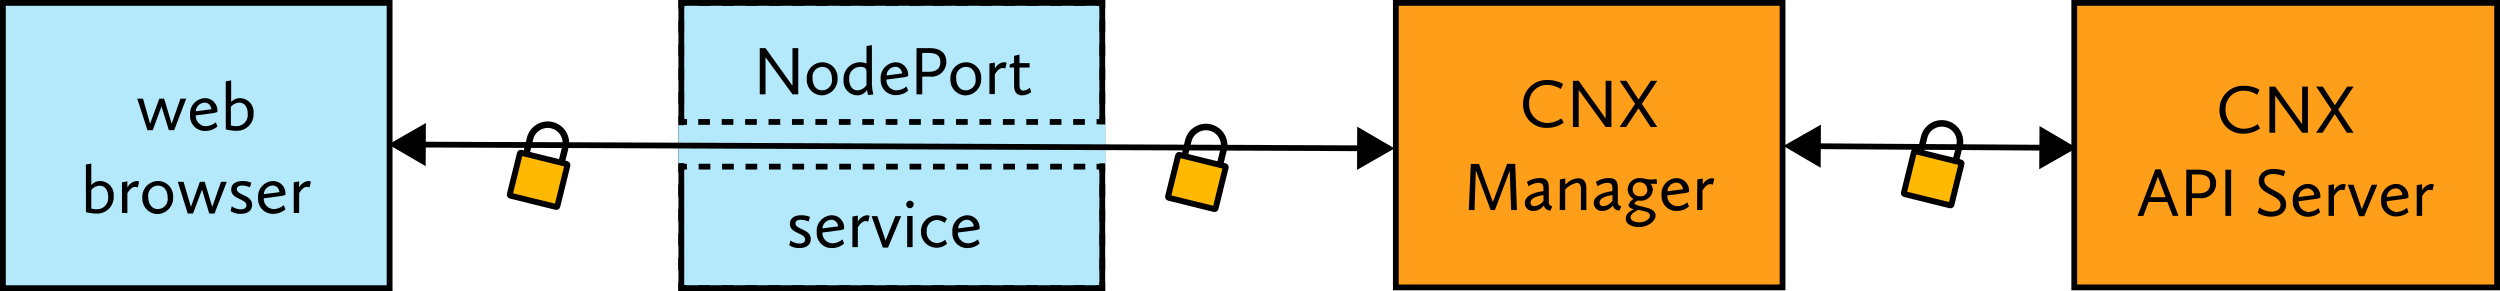
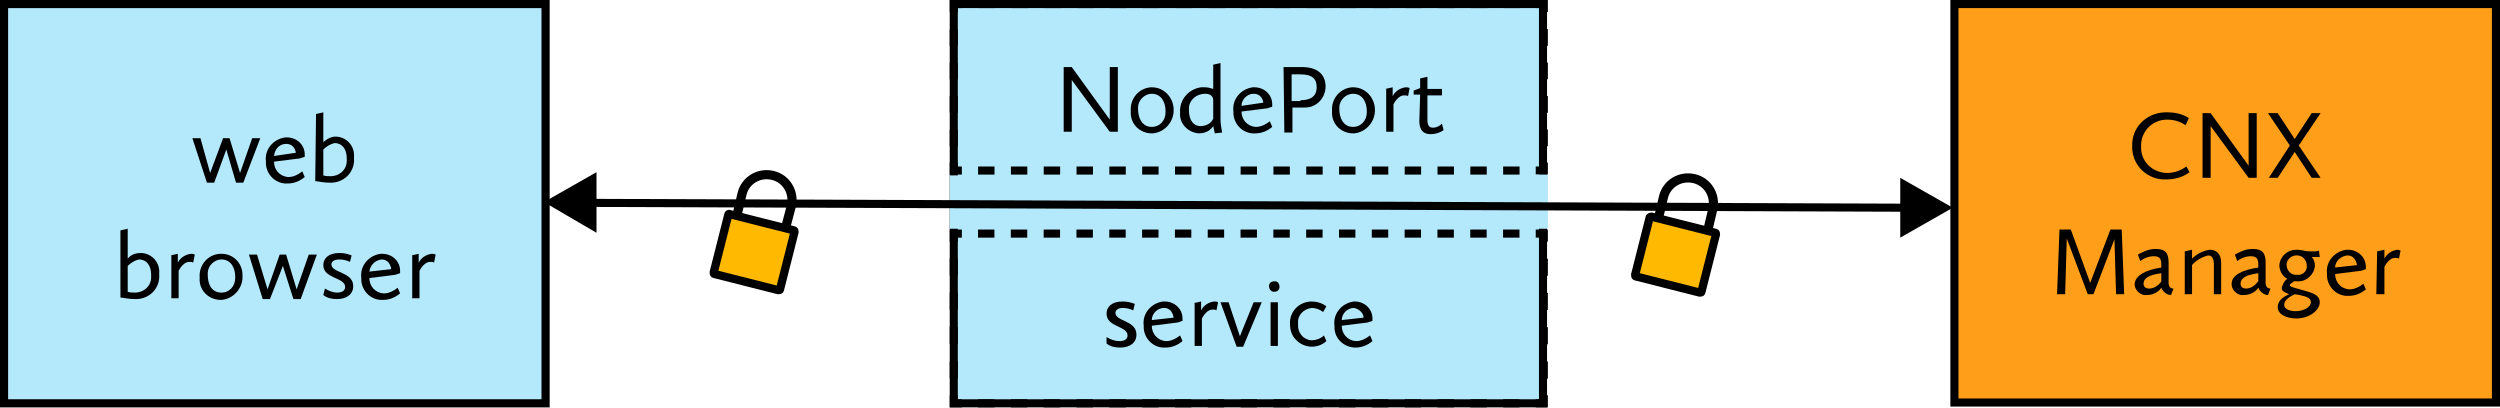
- <svg xmlns="http://www.w3.org/2000/svg" id="Layer_1" data-name="Layer 1" viewBox="0 0 433.13 50.3">
-   <defs>
-     <style>.cls-1,.cls-13,.cls-5{fill:#b4e9fc;}.cls-1,.cls-10,.cls-11,.cls-12,.cls-2,.cls-3,.cls-4,.cls-5,.cls-6,.cls-7,.cls-8,.cls-9{stroke:#000;}.cls-1,.cls-10,.cls-2,.cls-3,.cls-4,.cls-5,.cls-6,.cls-7,.cls-8,.cls-9{stroke-miterlimit:10;}.cls-1{stroke-width:1px;}.cls-10,.cls-11,.cls-2,.cls-3,.cls-4,.cls-6,.cls-7,.cls-8{fill:none;}.cls-2,.cls-3,.cls-4{stroke-width:1px;}.cls-3{stroke-dasharray:2.03 2.03;}.cls-4{stroke-dasharray:2.12 2.12;}.cls-5{stroke-width:1.01px;}.cls-6,.cls-7,.cls-8{stroke-width:1px;}.cls-7{stroke-dasharray:2.03 2.03;}.cls-8{stroke-dasharray:2.07 2.07;}.cls-9{fill:#ff9e19;}.cls-11{stroke-width:1.13px;}.cls-12{fill:#ffb900;stroke-width:1.02px;}</style>
-   </defs>
-   <rect class="cls-1" x="118.04" y="0.5" width="72.93" height="49.42" />
-   <polyline class="cls-2" points="190.98 48.91 190.98 49.91 189.98 49.91" />
-   <line class="cls-3" x1="187.95" y1="49.92" x2="120.02" y2="49.92" />
-   <polyline class="cls-2" points="119.01 49.91 118.01 49.91 118.01 48.91" />
-   <line class="cls-4" x1="118.01" y1="46.8" x2="118.01" y2="30.93" />
-   <polyline class="cls-2" points="118.01 29.88 118.01 28.87 119.01 28.87" />
-   <line class="cls-3" x1="121.04" y1="28.87" x2="188.96" y2="28.87" />
-   <polyline class="cls-2" points="189.98 28.87 190.98 28.87 190.98 29.88" />
-   <line class="cls-4" x1="190.98" y1="31.99" x2="190.98" y2="47.86" />
-   <rect class="cls-5" x="0.5" y="0.5" width="67" height="49.43" />
-   <path d="M23.78,17.1h1L26,21.44,27.6,17.1h.84l1.3,4.34,1.52-4.34h1l-2.09,5.46h-.91l-1.28-4.11-1.52,4.11h-.91Z" />
-   <path d="M35.5,17a2.14,2.14,0,0,1,2.16,2.41l-.58.17L33.91,20a1.79,1.79,0,0,0,1.79,1.87,2.89,2.89,0,0,0,1.69-.68l.28.72a3.11,3.11,0,0,1-2.07.78,2.56,2.56,0,0,1-2.67-2.72A2.7,2.7,0,0,1,35.5,17Zm-1.58,2.28,2.71-.35s-.11-1.15-1.19-1.15A1.58,1.58,0,0,0,33.92,19.24Z" />
-   <path d="M39.11,14.1l.94-.17v3.73A2,2,0,0,1,41.6,17a2.4,2.4,0,0,1,2.33,2.66,2.86,2.86,0,0,1-3,3,7.9,7.9,0,0,1-1.81-.24ZM40,18.49v3.25a3.65,3.65,0,0,0,.92.12,1.94,1.94,0,0,0,2-2.18c0-1.19-.6-1.91-1.46-1.91A2.06,2.06,0,0,0,40,18.49Z" />
-   <path d="M14.88,28.5l.94-.17v3.73a2,2,0,0,1,1.56-.71A2.4,2.4,0,0,1,19.7,34a2.86,2.86,0,0,1-3,3,7.88,7.88,0,0,1-1.81-.24Zm.94,4.39v3.25a3.64,3.64,0,0,0,.92.12,1.94,1.94,0,0,0,2-2.18c0-1.19-.6-1.91-1.46-1.91A2.06,2.06,0,0,0,15.81,32.89Z" />
-   <path d="M21.13,31.59l.94-.17v1.07a2,2,0,0,1,1.57-1.13.92.92,0,0,1,.47.11l-.24,1a1.45,1.45,0,0,0-.46-.1c-.62,0-1.13.73-1.34,1.1V36.9h-.94Z" />
-   <path d="M27.37,31.36A2.63,2.63,0,0,1,30,34.09a2.81,2.81,0,0,1-2.7,3,2.68,2.68,0,0,1-2.64-2.82A2.73,2.73,0,0,1,27.37,31.36Zm0,4.87a1.75,1.75,0,0,0,1.68-2c0-1-.48-2.08-1.69-2.08a1.72,1.72,0,0,0-1.68,1.94C25.67,35.17,26.18,36.23,27.36,36.23Z" />
-   <path d="M30.8,31.5h1l1.28,4.34,1.55-4.34h.84l1.3,4.34,1.52-4.34h1L37.16,37h-.91L35,32.85,33.44,37h-.91Z" />
-   <path d="M40.15,35.74a2.81,2.81,0,0,0,1.55.53c.67,0,1-.29,1-.71,0-1.15-2.65-1-2.65-2.71,0-.82.59-1.49,2-1.49a3.57,3.57,0,0,1,1.5.3l-.25.79a3.49,3.49,0,0,0-1.32-.31c-.65,0-.95.26-.95.64,0,1.1,2.65.92,2.65,2.71,0,1-.76,1.56-2,1.56a3,3,0,0,1-1.73-.48Z" />
-   <path d="M47.29,31.36a2.14,2.14,0,0,1,2.16,2.41l-.58.17-3.18.42a1.79,1.79,0,0,0,1.79,1.87,2.89,2.89,0,0,0,1.69-.68l.28.72a3.11,3.11,0,0,1-2.07.78,2.56,2.56,0,0,1-2.67-2.72A2.7,2.7,0,0,1,47.29,31.36Zm-1.58,2.28,2.71-.35s-.11-1.15-1.19-1.15A1.58,1.58,0,0,0,45.71,33.64Z" />
-   <path d="M50.89,31.59l.94-.17v1.07a2,2,0,0,1,1.57-1.13.92.92,0,0,1,.47.11l-.24,1a1.45,1.45,0,0,0-.46-.1c-.62,0-1.13.73-1.34,1.1V36.9h-.94Z" />
-   <polyline class="cls-6" points="190.98 20.13 190.98 21.13 189.98 21.13" />
-   <line class="cls-7" x1="187.96" y1="21.13" x2="120.05" y2="21.13" />
-   <polyline class="cls-6" points="119.03 21.13 118.03 21.13 118.03 20.13" />
-   <line class="cls-8" x1="118.03" y1="18.06" x2="118.03" y2="2.54" />
-   <polyline class="cls-6" points="118.03 1.5 118.03 0.5 119.03 0.5" />
-   <line class="cls-7" x1="121.06" y1="0.5" x2="188.97" y2="0.5" />
-   <polyline class="cls-6" points="189.98 0.5 190.98 0.5 190.98 1.5" />
-   <line class="cls-8" x1="190.98" y1="3.57" x2="190.98" y2="19.09" />
-   <path d="M131.63,8.34h1l4.67,6.52V8.34h1v8h-1l-4.67-6.43v6.43h-1Z" />
-   <path d="M142.46,10.79a2.63,2.63,0,0,1,2.65,2.73,2.81,2.81,0,0,1-2.7,3,2.68,2.68,0,0,1-2.64-2.82A2.73,2.73,0,0,1,142.46,10.79Zm0,4.87a1.75,1.75,0,0,0,1.68-2c0-1-.48-2.08-1.69-2.08a1.72,1.72,0,0,0-1.68,1.94C140.76,14.61,141.27,15.66,142.45,15.66Z" />
-   <path d="M149.12,10.79a2.7,2.7,0,0,1,1,.19v-3l.94-.17v6.9a9.24,9.24,0,0,0,.24,1.67l-.92.08s-.11-.49-.17-.86a2,2,0,0,1-1.75.92,2.42,2.42,0,0,1-2.31-2.66A2.86,2.86,0,0,1,149.12,10.79Zm1,3.89V12.35c0-.6-.52-.77-1-.77a1.93,1.93,0,0,0-2,2.17c0,1.2.62,1.91,1.44,1.91A2,2,0,0,0,150.16,14.68Z" />
-   <path d="M155.17,10.79a2.14,2.14,0,0,1,2.16,2.41l-.58.17-3.18.42a1.79,1.79,0,0,0,1.79,1.87,2.89,2.89,0,0,0,1.69-.68l.28.72a3.11,3.11,0,0,1-2.08.78,2.56,2.56,0,0,1-2.67-2.72A2.7,2.7,0,0,1,155.17,10.79Zm-1.58,2.28,2.71-.35s-.11-1.15-1.19-1.15A1.58,1.58,0,0,0,153.59,13.07Z" />
-   <path d="M158.79,8.34h2.32c2.06,0,2.85,1.09,2.85,2.36a2.55,2.55,0,0,1-2.85,2.57h-1.33v3.07h-1Zm2.13,4.1c1.36,0,2-.62,2-1.65s-.52-1.62-2-1.62h-1.15v3.27Z" />
-   <path d="M167.35,10.79A2.63,2.63,0,0,1,170,13.53a2.81,2.81,0,0,1-2.7,3,2.68,2.68,0,0,1-2.64-2.82A2.73,2.73,0,0,1,167.35,10.79Zm0,4.87a1.75,1.75,0,0,0,1.68-2c0-1-.48-2.08-1.69-2.08a1.72,1.72,0,0,0-1.68,1.94C165.65,14.61,166.16,15.66,167.34,15.66Z" />
-   <path d="M171.42,11l.94-.17v1.07a2,2,0,0,1,1.57-1.13.92.92,0,0,1,.47.11l-.24,1a1.45,1.45,0,0,0-.46-.1c-.62,0-1.13.73-1.34,1.1v3.42h-.94Z" />
-   <path d="M175.69,11.69h-.77v-.5l.77-.31V9.68l.94-.23v1.49h1.75v.76h-1.75v3c0,.72.25,1,.66,1a2.12,2.12,0,0,0,1.14-.49l.23.76a2.67,2.67,0,0,1-1.56.55c-.85,0-1.4-.47-1.4-1.57Z" />
-   <rect class="cls-9" x="241.83" y="0.5" width="67" height="49.29" />
-   <path d="M268.16,13.86a5.25,5.25,0,0,1,2.65.68l-.4.89a4.11,4.11,0,0,0-2.33-.72A3.1,3.1,0,0,0,264.92,18a3.19,3.19,0,0,0,3.19,3.31,4.23,4.23,0,0,0,2.39-.8l.41.74a4.9,4.9,0,0,1-2.88.91,4,4,0,0,1-4.16-4.09A4.09,4.09,0,0,1,268.16,13.86Z" />
-   <path d="M272.51,14h1l4.67,6.52V14h1v8h-1l-4.67-6.43V22h-1Z" />
-   <path d="M283.28,18l-2.67-4h1.16l2.1,3.23L286,14h1.13l-2.67,4,2.67,4h-1.16l-2.1-3.23L281.73,22H280.6Z" />
-   <path d="M254.82,28.4h1.42L258.65,35l2.45-6.61h1.42l.29,8h-1l-.25-6.8L259,36.4h-.74l-2.57-6.88-.22,6.88h-1Z" />
-   <path d="M267.41,33.11v-.2c0-.64,0-1.24-.89-1.24a3.19,3.19,0,0,0-1.69.6l-.29-.76a4.08,4.08,0,0,1,2.24-.66c1.18,0,1.56.5,1.56,1.72V35a.64.64,0,0,0,.6.72l-.31.76a1.16,1.16,0,0,1-1.16-.88,2.18,2.18,0,0,1-1.79.94,1.36,1.36,0,0,1-1.51-1.36C264.17,34.07,265.36,33.38,267.41,33.11Zm0,1.68v-1c-1.52.25-2.24.64-2.24,1.33,0,.42.31.6.71.6A2.16,2.16,0,0,0,267.41,34.79Z" />
-   <path d="M270.25,31.09l.94-.17V32a3.34,3.34,0,0,1,2.23-1.12c.8,0,1.42.46,1.42,1.62V36.4h-.94V32.74c0-.8-.32-1.06-.73-1.06a3.78,3.78,0,0,0-2,1.15V36.4h-.94Z" />
-   <path d="M279.36,33.11v-.2c0-.64,0-1.24-.89-1.24a3.19,3.19,0,0,0-1.69.6l-.29-.76a4.08,4.08,0,0,1,2.24-.66c1.17,0,1.56.5,1.56,1.72V35a.64.64,0,0,0,.6.72l-.31.76a1.16,1.16,0,0,1-1.16-.88,2.18,2.18,0,0,1-1.79.94,1.36,1.36,0,0,1-1.51-1.36C276.12,34.07,277.31,33.38,279.36,33.11Zm0,1.68v-1c-1.52.25-2.24.64-2.24,1.33,0,.42.31.6.71.6A2.16,2.16,0,0,0,279.36,34.79Z" />
-   <path d="M283,34.47a1.9,1.9,0,0,1-1-1.73,2,2,0,0,1,2.23-1.88c.62,0,1,.23,1.55.23h.58A2.59,2.59,0,0,0,287,31l.08.84h-.68l-.44,0a1.58,1.58,0,0,1,.41,1.06,2.07,2.07,0,0,1-2.29,1.87,2.43,2.43,0,0,1-.43,0c-.25.18-.48.35-.48.5s.56.35,1.58.58,2.09.52,2.09,1.5-1.34,2-2.88,2c-1.16,0-2.3-.48-2.3-1.44s.79-1.33,1.4-1.64c-.53-.16-.9-.37-.9-.73S282.61,34.7,283,34.47Zm1,4.05c1,0,1.85-.54,1.85-1.14s-.62-.72-1.44-.9l-.6-.12c-.64.35-1.32.71-1.32,1.31S283.4,38.52,284,38.52Zm1.38-5.64a1.26,1.26,0,0,0-1.27-1.31,1.17,1.17,0,0,0-1.24,1.22A1.16,1.16,0,0,0,284.17,34,1.11,1.11,0,0,0,285.42,32.89Z" />
-   <path d="M290.46,30.86a2.14,2.14,0,0,1,2.16,2.41l-.58.17-3.18.42a1.79,1.79,0,0,0,1.79,1.87,2.89,2.89,0,0,0,1.69-.68l.28.72a3.11,3.11,0,0,1-2.08.78,2.56,2.56,0,0,1-2.67-2.72A2.7,2.7,0,0,1,290.46,30.86Zm-1.58,2.28,2.71-.35s-.11-1.15-1.19-1.15A1.58,1.58,0,0,0,288.88,33.14Z" />
-   <path d="M294.06,31.09l.94-.17V32a2,2,0,0,1,1.57-1.13A.92.92,0,0,1,297,31l-.24,1a1.45,1.45,0,0,0-.46-.1c-.62,0-1.13.73-1.34,1.1V36.4h-.94Z" />
-   <rect class="cls-9" x="359.37" y="0.5" width="73.26" height="49.29" />
-   <path d="M388.82,14.86a5.26,5.26,0,0,1,2.65.68l-.4.89a4.11,4.11,0,0,0-2.33-.72A3.1,3.1,0,0,0,385.58,19a3.19,3.19,0,0,0,3.19,3.31,4.23,4.23,0,0,0,2.39-.8l.41.74a4.9,4.9,0,0,1-2.88.91,4,4,0,0,1-4.16-4.09A4.09,4.09,0,0,1,388.82,14.86Z" />
-   <path d="M393.18,15h1l4.67,6.52V15h1v8h-1l-4.67-6.43V23h-1Z" />
-   <path d="M403.94,19l-2.67-4h1.16l2.1,3.23L406.64,15h1.13l-2.67,4,2.67,4H406.6l-2.1-3.23L402.39,23h-1.13Z" />
-   <path d="M373.41,29.34h.95l3.07,8.06h-1L375.5,35h-3.26l-.9,2.41h-1Zm-.86,4.82h2.64l-1.32-3.53Z" />
-   <path d="M378.78,29.4h2.31c2.06,0,2.86,1.09,2.86,2.36a2.55,2.55,0,0,1-2.86,2.57h-1.33V37.4h-1Zm2.13,4.1c1.36,0,2-.62,2-1.65s-.52-1.62-2-1.62h-1.15V33.5Z" />
-   <path d="M385.55,29.4h1v8h-1Z" />
-   <path d="M391.43,35.95a3.78,3.78,0,0,0,2.09.72c.86,0,1.6-.4,1.6-1.16,0-1.82-3.8-1.71-3.8-4.16,0-1.16.94-2.09,2.6-2.09a6.74,6.74,0,0,1,2,.36l-.25.92a5,5,0,0,0-1.82-.41c-.89,0-1.57.37-1.57,1.1,0,1.86,3.8,1.66,3.8,4.2,0,1.39-1.19,2.11-2.63,2.11a4.23,4.23,0,0,1-2.31-.67Z" />
-   <path d="M399.83,31.86A2.14,2.14,0,0,1,402,34.27l-.58.17-3.18.42A1.79,1.79,0,0,0,400,36.73a2.89,2.89,0,0,0,1.69-.68l.28.72a3.11,3.11,0,0,1-2.07.78,2.56,2.56,0,0,1-2.67-2.72A2.7,2.7,0,0,1,399.83,31.86Zm-1.58,2.28,2.71-.35a1.24,1.24,0,0,0-1.19-1.15A1.58,1.58,0,0,0,398.24,34.14Z" />
-   <path d="M403.43,32.09l.94-.17V33a2,2,0,0,1,1.57-1.13.92.92,0,0,1,.47.11l-.24,1a1.45,1.45,0,0,0-.46-.1c-.62,0-1.13.73-1.34,1.1V37.4h-.94Z" />
-   <path d="M406.76,32h1l1.43,4.23,1.7-4.23h1l-2.28,5.46h-.89Z" />
-   <path d="M415.1,31.86a2.14,2.14,0,0,1,2.16,2.41l-.58.17-3.18.42a1.79,1.79,0,0,0,1.79,1.87A2.89,2.89,0,0,0,417,36l.28.72a3.11,3.11,0,0,1-2.08.78,2.56,2.56,0,0,1-2.67-2.72A2.7,2.7,0,0,1,415.1,31.86Zm-1.58,2.28,2.71-.35s-.11-1.15-1.19-1.15A1.58,1.58,0,0,0,413.52,34.14Z" />
-   <path d="M418.7,32.09l.94-.17V33a2,2,0,0,1,1.57-1.13.92.92,0,0,1,.47.11l-.24,1a1.45,1.45,0,0,0-.46-.1c-.62,0-1.13.73-1.34,1.1V37.4h-.94Z" />
-   <path d="M136.94,41.67a2.81,2.81,0,0,0,1.55.53c.67,0,1-.29,1-.71,0-1.15-2.65-1-2.65-2.71,0-.82.59-1.49,2-1.49a3.57,3.57,0,0,1,1.5.3l-.25.79a3.49,3.49,0,0,0-1.32-.31c-.65,0-.95.26-.95.64,0,1.1,2.65.92,2.65,2.71,0,1-.76,1.56-2,1.56a3,3,0,0,1-1.73-.48Z" />
-   <path d="M144.08,37.29a2.14,2.14,0,0,1,2.16,2.41l-.58.17-3.18.42a1.79,1.79,0,0,0,1.79,1.87,2.89,2.89,0,0,0,1.69-.68l.28.72a3.11,3.11,0,0,1-2.07.78,2.56,2.56,0,0,1-2.67-2.72A2.7,2.7,0,0,1,144.08,37.29Zm-1.58,2.28,2.71-.35s-.11-1.15-1.19-1.15A1.58,1.58,0,0,0,142.49,39.57Z" />
-   <path d="M147.68,37.52l.94-.17v1.07a2,2,0,0,1,1.57-1.13.92.92,0,0,1,.47.11l-.24,1a1.45,1.45,0,0,0-.46-.1c-.62,0-1.13.73-1.34,1.1v3.42h-.94Z" />
-   <path d="M151,37.44h1l1.43,4.23,1.7-4.23h1l-2.28,5.46h-.89Z" />
-   <path d="M157,35.42a.65.65,0,1,1,.65.65A.64.64,0,0,1,157,35.42Zm.17,2h.94v5.4h-.94Z" />
-   <path d="M162.32,37.29a2.65,2.65,0,0,1,1.76.59l-.42.73a2.27,2.27,0,0,0-1.4-.5,1.83,1.83,0,0,0-1.71,2,1.82,1.82,0,0,0,1.75,2,2.27,2.27,0,0,0,1.46-.58l.32.7a2.71,2.71,0,0,1-4.52-2.09A2.77,2.77,0,0,1,162.32,37.29Z" />
-   <path d="M167.55,37.29a2.14,2.14,0,0,1,2.16,2.41l-.58.17-3.18.42a1.79,1.79,0,0,0,1.79,1.87,2.89,2.89,0,0,0,1.69-.68l.28.72a3.11,3.11,0,0,1-2.07.78A2.56,2.56,0,0,1,165,40.26,2.7,2.7,0,0,1,167.55,37.29ZM166,39.57l2.71-.35a1.24,1.24,0,0,0-1.19-1.15A1.58,1.58,0,0,0,166,39.57Z" />
-   <line class="cls-10" x1="314.36" y1="25.33" x2="354.42" y2="25.59" />
-   <polygon points="315.43 29.07 308.98 25.29 315.48 21.59 315.43 29.07" />
-   <polygon points="353.3 29.32 359.8 25.62 353.35 21.84 353.3 29.32" />
+ <svg xmlns="http://www.w3.org/2000/svg" version="1.1" id="Layer_1" x="0px" y="0px" viewBox="0 0 309.3 50.4" style="enable-background:new 0 0 309.3 50.4;" xml:space="preserve">
+   <style type="text/css">
+ 	.st0{fill:#B4E9FC;stroke:#000000;stroke-miterlimit:10;}
+ 	.st1{fill:none;stroke:#000000;stroke-miterlimit:10;}
+ 	.st2{fill:none;stroke:#000000;stroke-miterlimit:10;stroke-dasharray:2.03,2.03;}
+ 	.st3{fill:none;stroke:#000000;stroke-miterlimit:10;stroke-dasharray:2.12,2.12;}
+ 	.st4{fill:#B4E9FC;stroke:#000000;stroke-width:1.01;stroke-miterlimit:10;}
+ 	.st5{fill:none;stroke:#000000;stroke-miterlimit:10;stroke-dasharray:2.07,2.07;}
+ 	.st6{fill:#FF9E19;stroke:#000000;stroke-miterlimit:10;}
+ 	.st7{fill:none;stroke:#000000;stroke-width:1.13;}
+ 	.st8{fill:#FFB900;stroke:#000000;stroke-width:1.02;}
+ 	.st9{fill:#B4E9FC;}
+ </style>
+   <rect x="118" y="0.5" class="st0" width="72.9" height="49.4" />
+   <polyline class="st1" points="191,48.9 191,49.9 190,49.9 " />
+   <line class="st2" x1="188" y1="49.9" x2="120" y2="49.9" />
+   <polyline class="st1" points="119,49.9 118,49.9 118,48.9 " />
+   <line class="st3" x1="118" y1="46.8" x2="118" y2="30.9" />
+   <polyline class="st1" points="118,29.9 118,28.9 119,28.9 " />
+   <line class="st2" x1="121" y1="28.9" x2="189" y2="28.9" />
+   <polyline class="st1" points="190,28.9 191,28.9 191,29.9 " />
+   <line class="st3" x1="191" y1="32" x2="191" y2="47.9" />
+   <rect x="0.5" y="0.5" class="st4" width="67" height="49.4" />
+   <path d="M23.8,17.1h1l1.2,4.3l1.6-4.3h0.8l1.3,4.3l1.5-4.3h1l-2.1,5.5h-0.9L28,18.5l-1.5,4.1h-0.9L23.8,17.1z" />
+   <path d="M35.5,17c1.2,0,2.2,0.9,2.2,2.1c0,0.1,0,0.2,0,0.3l-0.6,0.2L33.9,20c0,1,0.7,1.8,1.7,1.9c0,0,0.1,0,0.1,0  c0.6,0,1.2-0.3,1.7-0.7l0.3,0.7c-0.6,0.5-1.3,0.8-2.1,0.8c-1.4,0.1-2.6-1-2.7-2.4c0-0.1,0-0.2,0-0.3c-0.2-1.5,0.9-2.8,2.4-3  C35.4,17,35.5,17,35.5,17z M33.9,19.3l2.7-0.4c0,0-0.1-1.1-1.2-1.1C34.6,17.8,34,18.4,33.9,19.3L33.9,19.3z" />
+   <path d="M39.1,14.1l0.9-0.2v3.7c0.4-0.4,1-0.7,1.5-0.7c1.3,0,2.4,1.1,2.3,2.5c0,0.1,0,0.1,0,0.2c0.1,1.6-1.1,2.9-2.7,3  c-0.1,0-0.2,0-0.3,0c-0.6,0-1.2-0.1-1.8-0.2L39.1,14.1z M40,18.5v3.2c0.3,0.1,0.6,0.1,0.9,0.1c1.1,0,2-0.8,2-1.9c0-0.1,0-0.2,0-0.3  c0-1.2-0.6-1.9-1.5-1.9C40.9,17.8,40.4,18.1,40,18.5z" />
+   <path d="M14.9,28.5l0.9-0.2v3.7c0.4-0.5,1-0.7,1.6-0.7c1.3,0,2.4,1.1,2.3,2.5c0,0.1,0,0.1,0,0.2c0.1,1.6-1.1,2.9-2.7,3  c-0.1,0-0.2,0-0.3,0c-0.6,0-1.2-0.1-1.8-0.2L14.9,28.5z M15.8,32.9v3.2c0.3,0.1,0.6,0.1,0.9,0.1c1.1,0,2-0.8,2-1.9  c0-0.1,0-0.2,0-0.3c0-1.2-0.6-1.9-1.5-1.9C16.7,32.2,16.2,32.5,15.8,32.9L15.8,32.9z" />
+   <path d="M21.1,31.6l0.9-0.2v1.1c0.3-0.6,0.9-1,1.6-1.1c0.2,0,0.3,0,0.5,0.1l-0.2,1c-0.1-0.1-0.3-0.1-0.5-0.1c-0.6,0-1.1,0.7-1.3,1.1  v3.4h-0.9V31.6z" />
+   <path d="M27.4,31.4c1.5,0,2.6,1.2,2.6,2.6c0,0,0,0.1,0,0.1c0.1,1.5-1.1,2.9-2.6,3c0,0-0.1,0-0.1,0c-1.5,0-2.7-1.2-2.6-2.7  c0,0,0-0.1,0-0.1c-0.1-1.5,1-2.8,2.5-2.9C27.3,31.4,27.3,31.4,27.4,31.4z M27.4,36.2c1,0,1.7-0.8,1.7-1.8c0-0.1,0-0.1,0-0.2  c0-1-0.5-2.1-1.7-2.1c-0.9,0-1.7,0.8-1.7,1.7c0,0.1,0,0.1,0,0.2C25.7,35.2,26.2,36.2,27.4,36.2L27.4,36.2z" />
+   <path d="M30.8,31.5h1l1.3,4.3l1.5-4.3h0.8l1.3,4.3l1.5-4.3h1L37.2,37h-0.9L35,32.9L33.4,37h-0.9L30.8,31.5z" />
+   <path d="M40.2,35.7c0.5,0.3,1,0.5,1.5,0.5c0.7,0,1-0.3,1-0.7c0-1.2-2.7-1-2.7-2.7c0-0.8,0.6-1.5,2-1.5c0.5,0,1,0.1,1.5,0.3l-0.2,0.8  c-0.4-0.2-0.9-0.3-1.3-0.3c-0.7,0-1,0.3-1,0.6c0,1.1,2.7,0.9,2.7,2.7c0,1-0.8,1.6-2,1.6c-0.6,0-1.2-0.1-1.7-0.5L40.2,35.7z" />
+   <path d="M47.3,31.4c1.2,0,2.2,0.9,2.2,2.1c0,0.1,0,0.2,0,0.3l-0.6,0.2l-3.2,0.4c0,1,0.7,1.8,1.7,1.9c0,0,0.1,0,0.1,0  c0.6,0,1.2-0.3,1.7-0.7l0.3,0.7c-0.6,0.5-1.3,0.8-2.1,0.8c-1.4,0.1-2.6-1-2.7-2.4c0-0.1,0-0.2,0-0.3c-0.2-1.5,0.9-2.8,2.4-3  C47.2,31.4,47.2,31.4,47.3,31.4z M45.7,33.6l2.7-0.3c0,0-0.1-1.2-1.2-1.2C46.4,32.2,45.8,32.8,45.7,33.6z" />
+   <path d="M50.9,31.6l0.9-0.2v1.1c0.3-0.6,0.9-1,1.6-1.1c0.2,0,0.3,0,0.5,0.1l-0.2,1c-0.1-0.1-0.3-0.1-0.5-0.1c-0.6,0-1.1,0.7-1.3,1.1  v3.4h-0.9V31.6z" />
+   <polyline class="st1" points="191,20.1 191,21.1 190,21.1 " />
+   <line class="st2" x1="188" y1="21.1" x2="120.1" y2="21.1" />
+   <polyline class="st1" points="119,21.1 118,21.1 118,20.1 " />
+   <line class="st5" x1="118" y1="18.1" x2="118" y2="2.5" />
+   <polyline class="st1" points="118,1.5 118,0.5 119,0.5 " />
+   <line class="st2" x1="121.1" y1="0.5" x2="189" y2="0.5" />
+   <polyline class="st1" points="190,0.5 191,0.5 191,1.5 " />
+   <line class="st5" x1="191" y1="3.6" x2="191" y2="19.1" />
+   <path d="M131.6,8.3h1l4.7,6.5V8.3h1v8h-1l-4.7-6.4v6.4h-1V8.3z" />
+   <path d="M142.5,10.8c1.5,0,2.6,1.2,2.7,2.6c0,0,0,0.1,0,0.1c0.1,1.5-1.1,2.9-2.6,3c0,0-0.1,0-0.1,0c-1.5,0-2.7-1.2-2.6-2.7  c0,0,0-0.1,0-0.1c-0.1-1.5,1-2.8,2.5-2.9C142.4,10.8,142.4,10.8,142.5,10.8z M142.5,15.7c1,0,1.7-0.8,1.7-1.8c0-0.1,0-0.1,0-0.2  c0-1-0.5-2.1-1.7-2.1c-0.9,0-1.7,0.8-1.7,1.7c0,0.1,0,0.1,0,0.2C140.8,14.6,141.3,15.7,142.5,15.7L142.5,15.7z" />
+   <path d="M149.1,10.8c0.3,0,0.7,0.1,1,0.2V8l0.9-0.2v6.9c0,0.6,0.1,1.1,0.2,1.7l-0.9,0.1c0,0-0.1-0.5-0.2-0.9c-0.4,0.6-1,0.9-1.8,0.9  c-1.3-0.1-2.4-1.2-2.3-2.5c0,0,0-0.1,0-0.1c-0.1-1.6,1.1-2.9,2.6-3.1C148.9,10.8,149,10.8,149.1,10.8z M150.1,14.7v-2.3  c0-0.6-0.5-0.8-1-0.8c-1.1,0-2,0.8-2,1.8c0,0.1,0,0.2,0,0.3c0,1.2,0.6,1.9,1.4,1.9C149.2,15.6,149.8,15.3,150.1,14.7L150.1,14.7z" />
+   <path d="M155.2,10.8c1.2,0,2.2,0.9,2.2,2.1c0,0.1,0,0.2,0,0.3l-0.6,0.2l-3.2,0.4c0,1,0.7,1.8,1.7,1.9c0,0,0.1,0,0.1,0  c0.6,0,1.2-0.3,1.7-0.7l0.3,0.7c-0.6,0.5-1.3,0.8-2.1,0.8c-1.4,0.1-2.6-1-2.7-2.4c0-0.1,0-0.2,0-0.3c-0.2-1.5,0.9-2.8,2.4-3  C155.1,10.8,155.1,10.8,155.2,10.8z M153.6,13.1l2.7-0.4c0,0-0.1-1.1-1.2-1.1C154.3,11.6,153.6,12.3,153.6,13.1z" />
+   <path d="M158.8,8.3h2.3c2.1,0,2.9,1.1,2.9,2.4c0,1.4-1.1,2.6-2.5,2.6c-0.1,0-0.2,0-0.3,0h-1.3v3.1h-1L158.8,8.3z M160.9,12.4  c1.4,0,2-0.6,2-1.6s-0.5-1.6-2-1.6h-1.1v3.3H160.9z" />
+   <path d="M167.4,10.8c1.5,0,2.6,1.2,2.7,2.6c0,0,0,0.1,0,0.1c0.1,1.5-1.1,2.9-2.6,3c0,0-0.1,0-0.1,0c-1.5,0-2.7-1.2-2.6-2.7  c0,0,0-0.1,0-0.1c-0.1-1.5,1-2.8,2.5-2.9C167.3,10.8,167.3,10.8,167.4,10.8z M167.4,15.7c1,0,1.7-0.8,1.7-1.8c0-0.1,0-0.1,0-0.2  c0-1-0.5-2.1-1.7-2.1c-0.9,0-1.7,0.8-1.7,1.7c0,0.1,0,0.1,0,0.2C165.7,14.6,166.2,15.7,167.4,15.7L167.4,15.7z" />
+   <path d="M171.4,11l0.9-0.2v1.1c0.3-0.6,0.9-1,1.6-1.1c0.2,0,0.3,0,0.5,0.1l-0.2,1c-0.1-0.1-0.3-0.1-0.5-0.1c-0.6,0-1.1,0.7-1.3,1.1  v3.4h-0.9V11z" />
+   <path d="M175.7,11.7h-0.8v-0.5l0.8-0.3V9.7l0.9-0.2v1.5h1.8v0.8h-1.8v3c0,0.7,0.2,1,0.7,1c0.4,0,0.8-0.2,1.1-0.5l0.2,0.8  c-0.4,0.3-1,0.5-1.6,0.5c-0.9,0-1.4-0.5-1.4-1.6L175.7,11.7z" />
+   <rect x="241.8" y="0.5" class="st6" width="67" height="49.3" />
+   <path d="M268.2,13.9c0.9,0,1.8,0.2,2.6,0.7l-0.4,0.9c-0.7-0.5-1.5-0.7-2.3-0.7c-1.7,0-3.1,1.3-3.2,3c0,0.1,0,0.2,0,0.3  c-0.1,1.8,1.3,3.2,3.1,3.3c0,0,0.1,0,0.1,0c0.9,0,1.7-0.3,2.4-0.8l0.4,0.7c-0.8,0.6-1.8,0.9-2.9,0.9c-2.2,0.1-4.1-1.6-4.2-3.8  c0-0.1,0-0.2,0-0.3c-0.1-2.3,1.7-4.1,4-4.2C267.9,13.9,268.1,13.9,268.2,13.9z" />
+   <path d="M272.5,14h1l4.7,6.5V14h1v8h-1l-4.7-6.4V22h-1V14z" />
+   <path d="M283.3,18l-2.7-4h1.2l2.1,3.2L286,14h1.1l-2.7,4l2.7,4H286l-2.1-3.2l-2.1,3.2h-1.1L283.3,18z" />
+   <path d="M254.8,28.4h1.4l2.4,6.6l2.5-6.6h1.4l0.3,8h-1l-0.2-6.8l-2.6,6.8h-0.7l-2.6-6.9l-0.2,6.9h-1L254.8,28.4z" />
+   <path d="M267.4,33.1v-0.2c0-0.6,0-1.2-0.9-1.2c-0.6,0-1.2,0.2-1.7,0.6l-0.3-0.8c0.7-0.4,1.4-0.7,2.2-0.7c1.2,0,1.6,0.5,1.6,1.7V35  c0,0.4,0.2,0.7,0.6,0.7c0,0,0,0,0,0l-0.3,0.8c-0.5,0-1-0.4-1.2-0.9c-0.4,0.6-1.1,0.9-1.8,0.9c-0.7,0.1-1.4-0.5-1.5-1.2  c0-0.1,0-0.1,0-0.2C264.2,34.1,265.4,33.4,267.4,33.1z M267.4,34.8v-1c-1.5,0.2-2.2,0.6-2.2,1.3c0,0.4,0.3,0.6,0.7,0.6  C266.5,35.7,267.1,35.3,267.4,34.8z" />
+   <path d="M270.3,31.1l0.9-0.2V32c0.6-0.6,1.4-1,2.2-1.1c0.8,0,1.4,0.5,1.4,1.6v3.9h-0.9v-3.7c0-0.8-0.3-1.1-0.7-1.1  c-0.8,0.2-1.5,0.6-2,1.2v3.6h-0.9L270.3,31.1z" />
+   <path d="M279.4,33.1v-0.2c0-0.6,0-1.2-0.9-1.2c-0.6,0-1.2,0.2-1.7,0.6l-0.3-0.8c0.7-0.4,1.4-0.7,2.2-0.7c1.2,0,1.6,0.5,1.6,1.7V35  c0,0.4,0.2,0.7,0.6,0.7c0,0,0,0,0,0l-0.3,0.8c-0.5,0-1-0.4-1.2-0.9c-0.4,0.6-1.1,0.9-1.8,0.9c-0.7,0.1-1.4-0.5-1.5-1.2  c0-0.1,0-0.1,0-0.2C276.1,34.1,277.3,33.4,279.4,33.1z M279.4,34.8v-1c-1.5,0.2-2.2,0.6-2.2,1.3c0,0.4,0.3,0.6,0.7,0.6  C278.5,35.7,279,35.3,279.4,34.8z" />
+   <path d="M283,34.5c-0.6-0.3-1-1-1-1.7c0.1-1.1,1-1.9,2.1-1.9c0,0,0.1,0,0.1,0c0.6,0,1,0.2,1.5,0.2h0.6c0.2,0,0.4,0,0.6-0.1l0.1,0.8  h-0.7H286c0.3,0.3,0.4,0.7,0.4,1.1c-0.1,1.1-1.1,2-2.2,1.9c0,0,0,0,0,0c-0.1,0-0.3,0-0.4,0c-0.2,0.2-0.5,0.3-0.5,0.5  s0.6,0.3,1.6,0.6s2.1,0.5,2.1,1.5s-1.3,2-2.9,2c-1.2,0-2.3-0.5-2.3-1.4s0.8-1.3,1.4-1.6c-0.5-0.2-0.9-0.4-0.9-0.7  S282.6,34.7,283,34.5z M284,38.5c1,0,1.9-0.5,1.9-1.1s-0.6-0.7-1.4-0.9l-0.6-0.1c-0.6,0.3-1.3,0.7-1.3,1.3S283.4,38.5,284,38.5z   M285.4,32.9c0-0.7-0.5-1.3-1.2-1.3c0,0,0,0-0.1,0c-0.6,0-1.2,0.5-1.2,1.1c0,0,0,0.1,0,0.1c0,0.6,0.5,1.2,1.1,1.2c0.1,0,0.1,0,0.2,0  c0.6,0.1,1.2-0.4,1.2-1C285.4,33,285.4,32.9,285.4,32.9L285.4,32.9z" />
+   <path d="M290.5,30.9c1.2,0,2.2,0.9,2.2,2.1c0,0.1,0,0.2,0,0.3l-0.6,0.2l-3.2,0.4c0,1,0.7,1.8,1.7,1.9c0,0,0.1,0,0.1,0  c0.6,0,1.2-0.3,1.7-0.7l0.3,0.7c-0.6,0.5-1.3,0.8-2.1,0.8c-1.4,0.1-2.6-1-2.7-2.4c0-0.1,0-0.2,0-0.3c-0.2-1.5,0.9-2.8,2.4-3  C290.3,30.9,290.4,30.9,290.5,30.9z M288.9,33.1l2.7-0.3c0,0-0.1-1.2-1.2-1.2C289.6,31.7,288.9,32.3,288.9,33.1z" />
+   <path d="M294.1,31.1l0.9-0.2V32c0.3-0.6,0.9-1,1.6-1.1c0.2,0,0.3,0.1,0.4,0.1l-0.2,1c-0.1-0.1-0.3-0.1-0.5-0.1  c-0.6,0-1.1,0.7-1.3,1.1v3.4H294L294.1,31.1z" />
+   <path d="M136.9,41.7c0.5,0.3,1,0.5,1.6,0.5c0.7,0,1-0.3,1-0.7c0-1.2-2.6-1-2.6-2.7c0-0.8,0.6-1.5,2-1.5c0.5,0,1,0.1,1.5,0.3  l-0.2,0.8c-0.4-0.2-0.9-0.3-1.3-0.3c-0.6,0-0.9,0.3-0.9,0.6c0,1.1,2.6,0.9,2.6,2.7c0,1-0.8,1.6-2,1.6c-0.6,0-1.2-0.1-1.7-0.5  L136.9,41.7z" />
+   <path d="M144.1,37.3c1.2,0,2.2,0.9,2.2,2.1c0,0.1,0,0.2,0,0.3l-0.6,0.2l-3.2,0.4c0,1,0.7,1.8,1.7,1.9c0,0,0.1,0,0.1,0  c0.6,0,1.2-0.3,1.7-0.7l0.3,0.7c-0.6,0.5-1.3,0.8-2.1,0.8c-1.4,0.1-2.6-1-2.7-2.4c0-0.1,0-0.2,0-0.3c-0.2-1.5,0.9-2.8,2.4-3  C144,37.3,144,37.3,144.1,37.3z M142.5,39.6l2.7-0.3c0,0-0.1-1.2-1.2-1.2C143.2,38.1,142.5,38.8,142.5,39.6L142.5,39.6z" />
+   <path d="M147.7,37.5l0.9-0.2v1.1c0.3-0.6,0.9-1,1.6-1.1c0.2,0,0.3,0,0.5,0.1l-0.2,1c-0.1-0.1-0.3-0.1-0.5-0.1  c-0.6,0-1.1,0.7-1.3,1.1v3.4h-0.9V37.5z" />
+   <path d="M151,37.4h1l1.4,4.2l1.7-4.2h1l-2.3,5.5H153L151,37.4z" />
+   <path d="M157,35.4c0-0.4,0.3-0.6,0.7-0.6c0.4,0,0.6,0.3,0.6,0.7s-0.3,0.6-0.7,0.6l0,0C157.3,36.1,157,35.8,157,35.4  C157,35.4,157,35.4,157,35.4z M157.2,37.4h0.9v5.4h-0.9V37.4z" />
+   <path d="M162.3,37.3c0.6,0,1.3,0.2,1.8,0.6l-0.4,0.7c-0.4-0.3-0.9-0.5-1.4-0.5c-1,0.1-1.8,0.9-1.7,1.9c0,0,0,0,0,0.1  c-0.1,1,0.6,1.9,1.6,2c0,0,0.1,0,0.1,0c0.5,0,1.1-0.2,1.5-0.6l0.3,0.7c-1.1,1-2.8,0.9-3.8-0.2c-0.5-0.5-0.7-1.2-0.7-1.9  C159.5,38.6,160.7,37.3,162.3,37.3C162.3,37.3,162.3,37.3,162.3,37.3z" />
+   <path d="M167.6,37.3c1.2,0,2.2,0.9,2.2,2.1c0,0.1,0,0.2,0,0.3l-0.6,0.2l-3.2,0.4c0,1,0.7,1.8,1.7,1.9c0,0,0.1,0,0.1,0  c0.6,0,1.2-0.3,1.7-0.7l0.3,0.7c-0.6,0.5-1.3,0.8-2.1,0.8c-1.4,0-2.6-1.1-2.6-2.5c0-0.1,0-0.2,0-0.2c-0.2-1.5,0.9-2.8,2.4-3  C167.5,37.3,167.5,37.3,167.6,37.3z M166,39.6l2.7-0.3c0-0.6-0.6-1.1-1.2-1.2C166.7,38.1,166,38.8,166,39.6z" />
  <g id="shackle">
-     <path id="svg_1" data-name="svg 1" class="cls-11" d="M204.94,28.19l.93-3.79A3.15,3.15,0,0,1,212,25.92l-.93,3.79" />
+     <path id="svg_1" class="st7" d="M204.9,28.2l0.9-3.8c0.4-1.7,2.1-2.7,3.8-2.3c1.7,0.4,2.7,2.1,2.3,3.8l-0.9,3.8" />
  </g>
-   <rect class="cls-12" x="203.11" y="27.7" width="8.49" height="7.66" rx="0.16" ry="0.16" transform="translate(13.61 -48.79) rotate(13.87)" />
-   <g id="shackle-2" data-name="shackle">
-     <path id="svg_1-2" data-name="svg 1" class="cls-11" d="M332.43,27.56l.93-3.79a3.15,3.15,0,1,1,6.12,1.51l-.93,3.79" />
+   <path class="st8" d="M204.3,26.8l7.9,2c0.1,0,0.1,0.1,0.1,0.2l-1.8,7.1c0,0.1-0.1,0.1-0.2,0.1l-7.9-2c-0.1,0-0.1-0.1-0.1-0.2  l1.8-7.1C204.1,26.9,204.2,26.8,204.3,26.8z" />
+   <g id="shackle-3">
+     <path id="svg_1-3" class="st7" d="M90.9,27.8l0.9-3.8c0.4-1.7,2.1-2.7,3.8-2.3c1.7,0.4,2.7,2.1,2.3,3.8l-1,3.8" />
  </g>
-   <rect class="cls-12" x="330.6" y="27.07" width="8.49" height="7.66" rx="0.16" ry="0.16" transform="translate(17.17 -79.38) rotate(13.87)" />
-   <g id="shackle-3" data-name="shackle">
-     <path id="svg_1-3" data-name="svg 1" class="cls-11" d="M90.89,27.82,91.83,24a3.15,3.15,0,0,1,6.12,1.51L97,29.33" />
-   </g>
-   <rect class="cls-12" x="89.07" y="27.33" width="8.49" height="7.66" rx="0.16" ry="0.16" transform="translate(10.19 -21.46) rotate(13.87)" />
-   <rect class="cls-13" x="117.54" y="21.69" width="2.69" height="6.57" />
-   <rect class="cls-13" x="188.83" y="21.56" width="2.69" height="6.73" />
-   <line class="cls-10" x1="72.67" y1="25.05" x2="236.22" y2="25.69" />
-   <polygon points="73.75 28.79 67.29 25.03 73.78 21.31 73.75 28.79" />
-   <polygon points="235.11 29.43 241.6 25.71 235.14 21.95 235.11 29.43" />
+   <path class="st8" d="M90.3,26.5l7.9,2c0.1,0,0.1,0.1,0.1,0.2l-1.8,7.1c0,0.1-0.1,0.1-0.2,0.1l-7.9-2c-0.1,0-0.1-0.1-0.1-0.2l1.8-7.1  C90.1,26.5,90.2,26.4,90.3,26.5z" />
+   <rect x="117.5" y="21.7" class="st9" width="2.7" height="6.6" />
+   <rect x="188.8" y="21.6" class="st9" width="2.7" height="6.7" />
+   <line class="st1" x1="72.7" y1="25.1" x2="236.2" y2="25.7" />
+   <polygon points="73.8,28.8 67.3,25 73.8,21.3 " />
+   <polygon points="235.1,29.4 241.6,25.7 235.1,22 " />
</svg>
